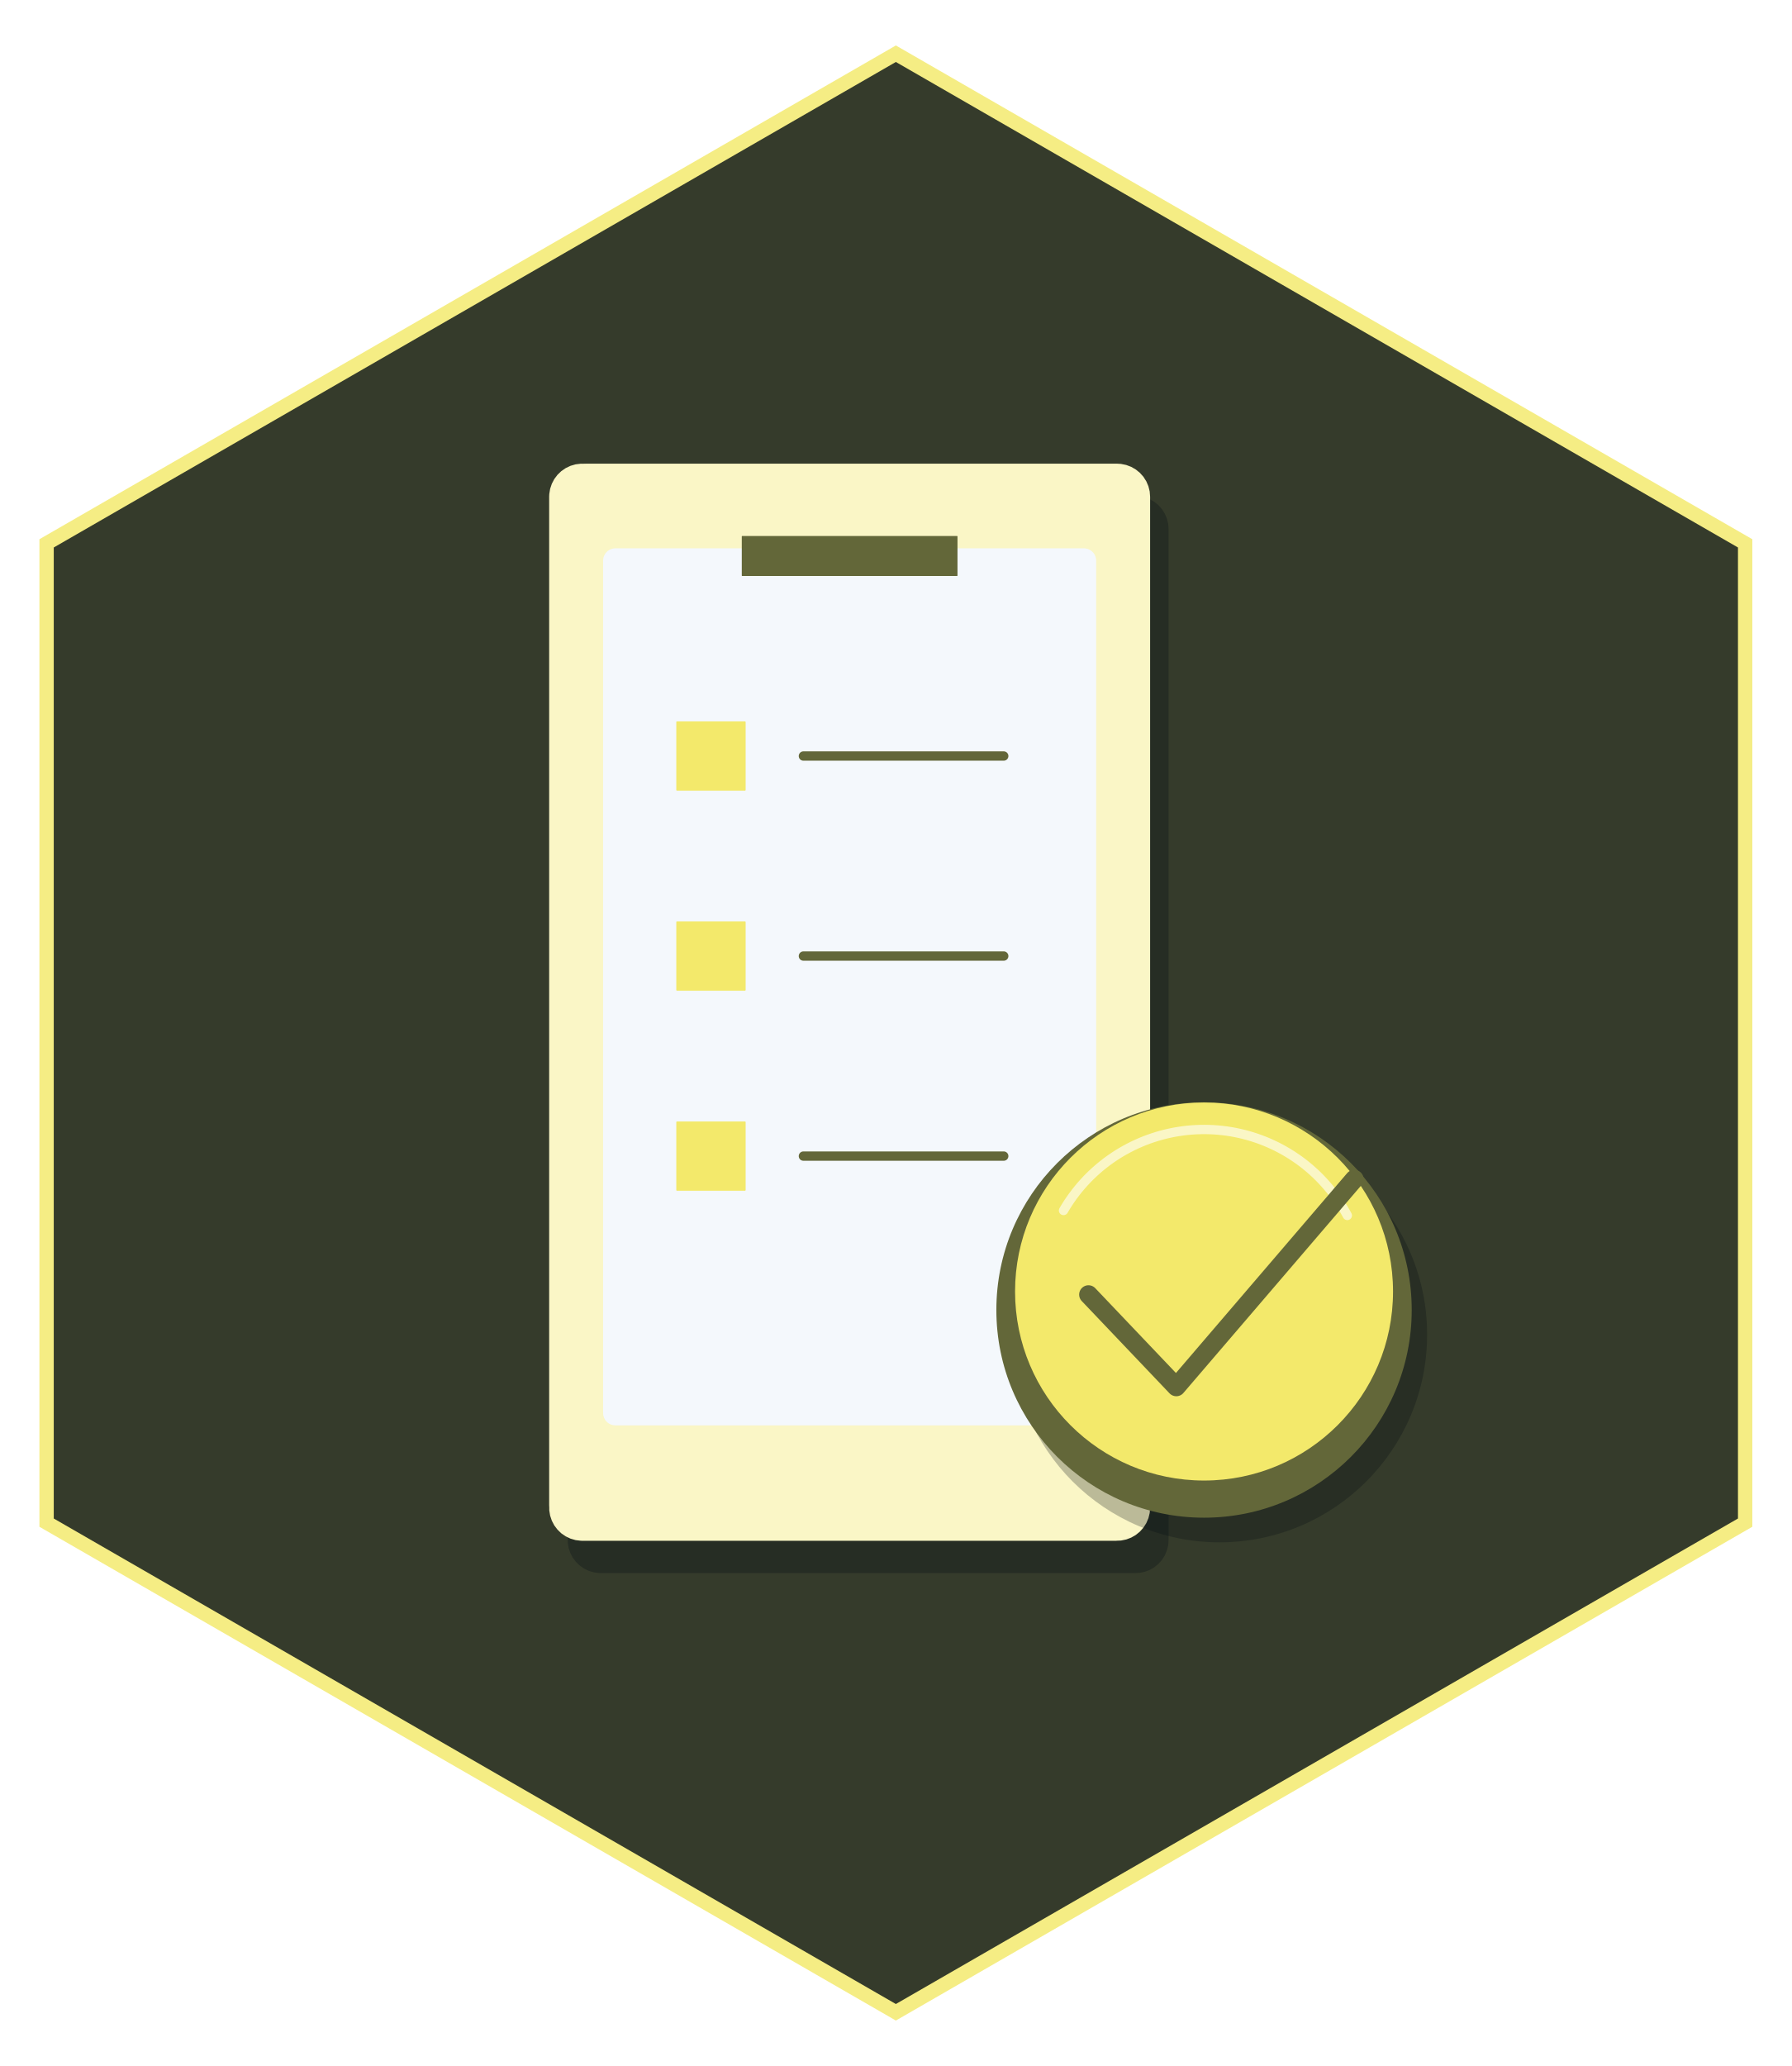
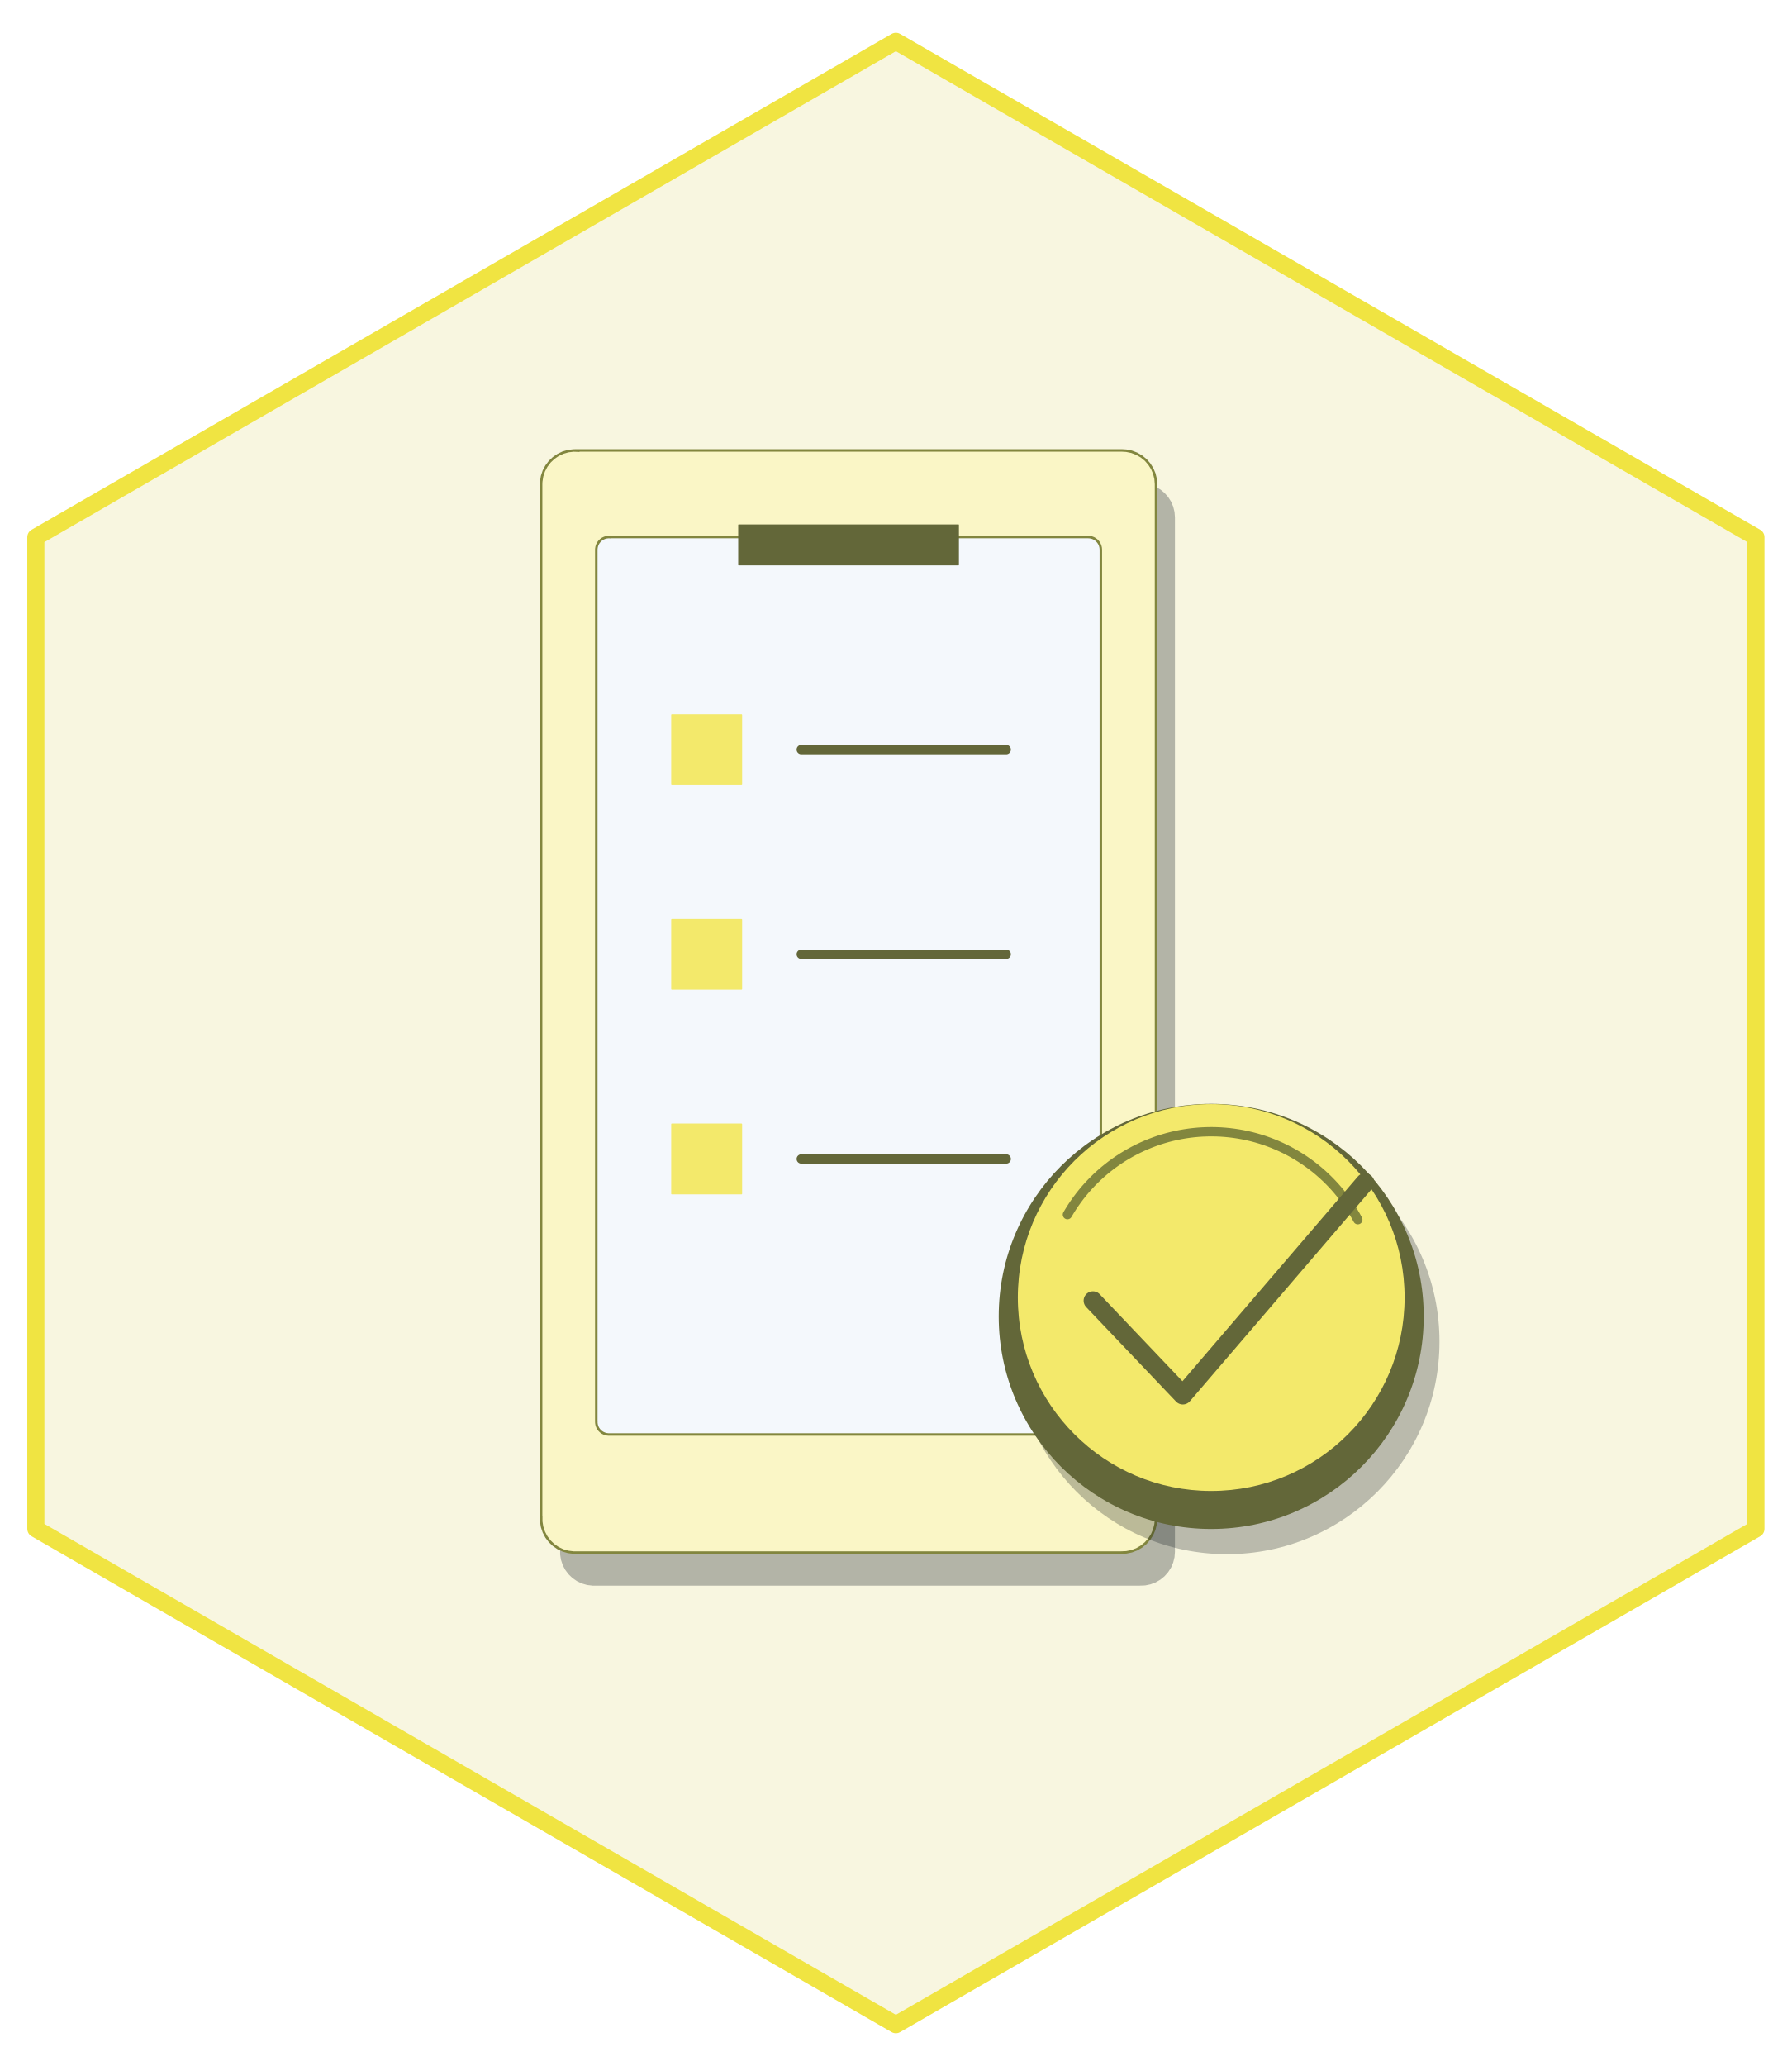
- <svg xmlns="http://www.w3.org/2000/svg" width="432" height="498" viewBox="0 0 432 498">
-   <path fill-rule="nonzero" fill="rgb(100%, 100%, 100%)" fill-opacity="1" d="M 216 4.98 L 427.68 126.988 L 427.68 371.012 L 216 493.02 L 4.32 371.012 L 4.32 126.988 Z M 216 4.98 " />
-   <path fill-rule="nonzero" fill="rgb(96.078%, 92.941%, 51.765%)" fill-opacity="1" d="M 216 10.957 L 422.496 129.977 L 422.496 368.023 L 216 487.043 L 9.504 368.023 L 9.504 129.977 Z M 216 10.957 " />
-   <path fill-rule="nonzero" fill="rgb(20.784%, 23.137%, 16.863%)" fill-opacity="1" d="M 216 14.941 L 419.039 131.969 L 419.039 366.031 L 216 483.059 L 12.961 366.031 L 12.961 131.969 Z M 216 14.941 " />
-   <path fill-rule="nonzero" fill="rgb(1.176%, 3.922%, 7.059%)" fill-opacity="0.278" d="M 144.836 379.188 L 273.789 379.188 L 273.469 379.18 L 274.75 379.129 L 276.008 378.871 L 277.207 378.418 L 278.316 377.777 L 279.309 376.965 L 280.16 376.004 L 280.848 374.922 L 281.348 373.742 L 281.656 372.496 L 281.758 371.219 L 281.758 127.523 L 281.656 126.246 L 281.348 125 L 280.848 123.82 L 280.16 122.738 L 279.309 121.777 L 278.316 120.965 L 277.207 120.324 L 276.008 119.871 L 274.75 119.613 L 273.789 119.555 L 144.836 119.555 L 145.797 119.613 L 144.516 119.562 L 143.242 119.715 L 142.008 120.074 L 140.852 120.625 L 139.797 121.352 L 138.871 122.238 L 138.102 123.266 L 137.504 124.402 L 137.098 125.617 L 136.891 126.883 L 136.867 127.523 L 136.867 371.219 L 136.891 370.574 L 136.891 371.859 L 137.098 373.125 L 137.504 374.34 L 138.102 375.477 L 138.871 376.5 L 139.797 377.391 L 140.852 378.117 L 142.008 378.668 L 143.242 379.023 L 144.516 379.18 Z M 144.836 379.188 " />
-   <path fill-rule="nonzero" fill="rgb(98.039%, 96.471%, 77.647%)" fill-opacity="1" d="M 140.379 371.398 L 269.332 371.398 L 269.012 371.391 L 270.293 371.34 L 271.551 371.082 L 272.746 370.629 L 273.859 369.988 L 274.852 369.176 L 275.703 368.215 L 276.387 367.133 L 276.891 365.953 L 277.199 364.707 L 277.301 363.43 L 277.301 119.734 L 277.199 118.457 L 276.891 117.211 L 276.387 116.031 L 275.703 114.949 L 274.852 113.988 L 273.859 113.176 L 272.746 112.535 L 271.551 112.082 L 270.293 111.824 L 269.332 111.766 L 140.379 111.766 L 141.336 111.824 L 140.055 111.773 L 138.781 111.926 L 137.551 112.285 L 136.391 112.836 L 135.336 113.562 L 134.414 114.449 L 133.641 115.477 L 133.047 116.613 L 132.641 117.828 L 132.434 119.094 L 132.406 119.734 L 132.406 363.43 L 132.434 362.785 L 132.434 364.07 L 132.641 365.336 L 133.047 366.551 L 133.641 367.688 L 134.414 368.711 L 135.336 369.602 L 136.391 370.328 L 137.551 370.879 L 138.781 371.238 L 140.055 371.391 Z M 140.379 371.398 " />
-   <path fill-rule="nonzero" fill="rgb(95.686%, 97.255%, 98.824%)" fill-opacity="1" d="M 148.383 343.578 L 261.324 343.578 L 261.207 343.578 L 261.684 343.559 L 262.152 343.461 L 262.598 343.293 L 263.016 343.055 L 263.383 342.75 L 263.703 342.395 L 263.957 341.988 L 264.145 341.551 L 264.258 341.086 L 264.297 340.609 L 264.297 135.137 L 264.258 134.66 L 264.145 134.195 L 263.957 133.758 L 263.703 133.352 L 263.383 132.996 L 263.016 132.691 L 262.598 132.453 L 262.152 132.285 L 261.684 132.188 L 261.324 132.168 L 148.383 132.168 L 148.742 132.188 L 148.266 132.168 L 147.789 132.227 L 147.328 132.359 L 146.898 132.562 L 146.504 132.836 L 146.16 133.168 L 145.871 133.551 L 145.648 133.973 L 145.496 134.426 L 145.422 134.898 L 145.41 135.137 L 145.41 340.609 L 145.422 340.367 L 145.422 340.848 L 145.496 341.32 L 145.648 341.773 L 145.871 342.195 L 146.16 342.578 L 146.504 342.91 L 146.898 343.184 L 147.328 343.387 L 147.789 343.52 L 148.266 343.578 Z M 148.383 343.578 " />
-   <path fill-rule="nonzero" fill="rgb(38.824%, 40.392%, 22.353%)" fill-opacity="1" d="M 178.965 138.844 L 230.746 138.844 L 230.742 138.844 L 230.758 138.84 L 230.777 138.836 L 230.793 138.832 L 230.812 138.82 L 230.836 138.797 L 230.848 138.781 L 230.855 138.762 L 230.859 138.746 L 230.859 129.297 L 230.855 129.277 L 230.848 129.262 L 230.824 129.23 L 230.812 129.219 L 230.793 129.211 L 230.777 129.203 L 230.758 129.199 L 178.965 129.199 L 178.977 129.199 L 178.961 129.199 L 178.922 129.207 L 178.906 129.215 L 178.891 129.227 L 178.879 129.238 L 178.855 129.27 L 178.852 129.285 L 178.848 129.305 L 178.848 138.727 L 178.848 138.719 L 178.848 138.734 L 178.855 138.773 L 178.879 138.805 L 178.891 138.816 L 178.906 138.828 L 178.922 138.836 L 178.961 138.844 Z M 178.965 138.844 " />
-   <path fill-rule="nonzero" fill="rgb(95.294%, 91.373%, 41.961%)" fill-opacity="1" d="M 163.227 190.582 L 179.609 190.582 L 179.602 190.582 L 179.629 190.582 L 179.656 190.578 L 179.703 190.555 L 179.727 190.535 L 179.742 190.516 L 179.758 190.492 L 179.77 190.469 L 179.773 190.441 L 179.777 190.418 L 179.777 174.059 L 179.773 174.031 L 179.77 174.008 L 179.758 173.98 L 179.742 173.961 L 179.727 173.938 L 179.703 173.922 L 179.656 173.898 L 179.629 173.895 L 179.609 173.891 L 163.227 173.891 L 163.246 173.895 L 163.191 173.895 L 163.168 173.902 L 163.141 173.914 L 163.121 173.93 L 163.102 173.949 L 163.086 173.969 L 163.07 173.992 L 163.062 174.02 L 163.059 174.047 L 163.059 190.418 L 163.059 190.402 L 163.059 190.43 L 163.062 190.457 L 163.07 190.48 L 163.102 190.527 L 163.121 190.547 L 163.141 190.562 L 163.168 190.57 L 163.191 190.578 L 163.219 190.582 Z M 163.227 190.582 " />
-   <path fill="none" stroke-width="2.25" stroke-linecap="round" stroke-linejoin="round" stroke="rgb(38.824%, 40.392%, 22.353%)" stroke-opacity="1" stroke-miterlimit="10" d="M 193.707 182.238 L 242.008 182.238 " />
-   <path fill-rule="nonzero" fill="rgb(95.294%, 91.373%, 41.961%)" fill-opacity="1" d="M 163.227 238.801 L 179.609 238.801 L 179.602 238.801 L 179.629 238.801 L 179.656 238.793 L 179.68 238.785 L 179.727 238.754 L 179.742 238.734 L 179.758 238.711 L 179.77 238.688 L 179.777 238.633 L 179.777 222.277 L 179.77 222.223 L 179.758 222.199 L 179.742 222.176 L 179.727 222.156 L 179.68 222.125 L 179.656 222.117 L 179.629 222.109 L 163.227 222.109 L 163.246 222.109 L 163.219 222.109 L 163.191 222.113 L 163.168 222.121 L 163.141 222.133 L 163.102 222.164 L 163.07 222.211 L 163.062 222.238 L 163.059 222.262 L 163.059 238.633 L 163.059 238.621 L 163.059 238.648 L 163.062 238.672 L 163.07 238.699 L 163.086 238.723 L 163.102 238.742 L 163.121 238.762 L 163.141 238.777 L 163.168 238.789 L 163.191 238.797 L 163.219 238.801 Z M 163.227 238.801 " />
-   <path fill="none" stroke-width="2.25" stroke-linecap="round" stroke-linejoin="round" stroke="rgb(38.824%, 40.392%, 22.353%)" stroke-opacity="1" stroke-miterlimit="10" d="M 193.707 230.453 L 242.008 230.453 " />
-   <path fill-rule="nonzero" fill="rgb(95.294%, 91.373%, 41.961%)" fill-opacity="1" d="M 163.227 287.016 L 179.609 287.016 L 179.602 287.016 L 179.629 287.016 L 179.656 287.012 L 179.703 286.988 L 179.727 286.973 L 179.742 286.949 L 179.758 286.93 L 179.77 286.902 L 179.773 286.879 L 179.777 286.852 L 179.777 270.492 L 179.773 270.469 L 179.77 270.441 L 179.758 270.418 L 179.742 270.395 L 179.727 270.375 L 179.703 270.355 L 179.656 270.332 L 179.629 270.328 L 163.227 270.328 L 163.246 270.328 L 163.219 270.328 L 163.191 270.332 L 163.168 270.336 L 163.141 270.348 L 163.121 270.363 L 163.102 270.383 L 163.07 270.43 L 163.062 270.453 L 163.059 270.48 L 163.059 286.852 L 163.059 286.836 L 163.059 286.863 L 163.062 286.891 L 163.07 286.914 L 163.086 286.941 L 163.102 286.961 L 163.121 286.98 L 163.141 286.996 L 163.168 287.008 L 163.191 287.016 Z M 163.227 287.016 " />
-   <path fill="none" stroke-width="2.25" stroke-linecap="round" stroke-linejoin="round" stroke="rgb(38.824%, 40.392%, 22.353%)" stroke-opacity="1" stroke-miterlimit="10" d="M 193.707 278.672 L 242.008 278.672 " />
-   <path fill-rule="nonzero" fill="rgb(1.176%, 3.922%, 7.059%)" fill-opacity="0.251" d="M 344.09 321.695 C 344.09 349.352 321.672 371.77 294.02 371.77 C 266.367 371.77 243.949 349.352 243.949 321.695 C 243.949 294.043 266.367 271.625 294.02 271.625 C 321.672 271.625 344.09 294.043 344.09 321.695 " />
-   <path fill-rule="nonzero" fill="rgb(38.824%, 40.392%, 22.353%)" fill-opacity="1" d="M 340.375 315.762 C 340.375 343.418 317.957 365.832 290.305 365.832 C 262.648 365.832 240.23 343.418 240.23 315.762 C 240.23 288.109 262.648 265.691 290.305 265.691 C 317.957 265.691 340.375 288.109 340.375 315.762 " />
-   <path fill-rule="nonzero" fill="rgb(95.294%, 91.373%, 41.961%)" fill-opacity="1" d="M 335.871 311.312 C 335.871 336.477 315.469 356.875 290.305 356.875 C 265.141 356.875 244.738 336.477 244.738 311.312 C 244.738 286.145 265.141 265.746 290.305 265.746 C 315.469 265.746 335.871 286.145 335.871 311.312 " />
-   <path fill="none" stroke-width="2.25" stroke-linecap="round" stroke-linejoin="round" stroke="rgb(98.039%, 96.471%, 77.647%)" stroke-opacity="1" stroke-miterlimit="10" d="M 324.848 292.977 L 324.34 292.055 L 323.805 291.145 L 323.25 290.25 L 322.668 289.371 L 322.066 288.508 L 321.438 287.664 L 320.789 286.832 L 320.117 286.023 L 319.422 285.23 L 318.707 284.457 L 317.973 283.699 L 317.219 282.965 L 316.441 282.254 L 315.648 281.559 L 314.836 280.891 L 314.008 280.238 L 313.16 279.613 L 312.293 279.012 L 311.414 278.43 L 310.52 277.875 L 309.609 277.344 L 308.684 276.836 L 307.75 276.352 L 306.797 275.898 L 305.836 275.465 L 304.863 275.062 L 303.879 274.684 L 302.887 274.332 L 301.883 274.004 L 300.871 273.707 L 299.852 273.438 L 298.828 273.195 L 297.793 272.977 L 296.758 272.789 L 295.715 272.629 L 294.668 272.5 L 293.617 272.395 L 292.566 272.32 L 291.516 272.273 L 290.461 272.254 L 289.406 272.266 L 288.352 272.305 L 287.301 272.371 L 286.25 272.465 L 285.203 272.59 L 284.16 272.742 L 283.121 272.918 L 282.086 273.129 L 281.059 273.363 L 280.035 273.625 L 279.023 273.914 L 278.02 274.23 L 277.02 274.574 L 276.035 274.945 L 275.059 275.344 L 274.094 275.766 L 273.141 276.215 L 272.199 276.691 L 271.27 277.191 L 270.355 277.715 L 269.457 278.262 L 268.57 278.836 L 267.703 279.434 L 266.852 280.051 L 266.016 280.695 L 265.195 281.359 L 264.398 282.047 L 263.617 282.754 L 262.855 283.48 L 262.113 284.23 L 261.395 285 L 260.695 285.785 L 260.016 286.594 L 259.359 287.418 L 258.727 288.258 L 258.113 289.117 L 257.527 289.988 L 256.965 290.879 L 256.426 291.785 " />
-   <path fill="none" stroke-width="4.5" stroke-linecap="round" stroke-linejoin="round" stroke="rgb(38.824%, 40.392%, 22.353%)" stroke-opacity="1" stroke-miterlimit="10" d="M 262.441 312.055 L 283.617 334.309 L 326.527 284.234 " />
+ <svg xmlns="http://www.w3.org/2000/svg" width="432pt" height="498pt" viewBox="0 0 432 498">
+   <path fill-rule="nonzero" fill="rgb(97.255%, 96.471%, 87.843%)" fill-opacity="1" stroke-width="4.125" stroke-linecap="round" stroke-linejoin="round" stroke="rgb(94.118%, 89.412%, 25.882%)" stroke-opacity="1" stroke-miterlimit="10" d="M 216 9.961 L 423.359 129.48 L 423.359 368.52 L 216 488.039 L 8.641 368.52 L 8.641 129.48 Z M 216 9.961 " />
+   <path fill-rule="nonzero" fill="rgb(1.176%, 3.922%, 7.059%)" fill-opacity="0.278" d="M 143.18 382.215 L 275.133 382.215 L 274.805 382.207 L 276.117 382.156 L 277.402 381.891 L 278.629 381.426 L 279.766 380.77 L 280.781 379.941 L 281.652 378.957 L 282.355 377.848 L 282.867 376.641 L 283.184 375.367 L 283.289 374.059 L 283.289 124.699 L 283.184 123.391 L 282.867 122.117 L 282.355 120.91 L 281.652 119.801 L 280.781 118.82 L 279.766 117.988 L 278.629 117.332 L 277.402 116.867 L 276.117 116.605 L 275.133 116.547 L 143.18 116.547 L 144.164 116.605 L 142.852 116.551 L 141.551 116.711 L 140.289 117.074 L 139.102 117.637 L 138.023 118.383 L 137.078 119.293 L 136.289 120.34 L 135.68 121.504 L 135.262 122.746 L 135.051 124.043 L 135.027 124.699 L 135.027 374.059 L 135.051 373.402 L 135.051 374.715 L 135.262 376.012 L 135.68 377.254 L 136.289 378.418 L 137.078 379.469 L 138.023 380.375 L 139.102 381.121 L 140.289 381.684 L 141.551 382.051 L 142.852 382.207 Z M 143.18 382.215 " />
+   <path fill-rule="nonzero" fill="rgb(98.039%, 96.471%, 77.647%)" fill-opacity="1" stroke-width="0.6" stroke-linecap="round" stroke-linejoin="round" stroke="rgb(50.98%, 52.549%, 24.314%)" stroke-opacity="1" stroke-miterlimit="10" d="M 138.617 374.242 L 270.57 374.242 L 270.242 374.238 L 271.555 374.184 L 272.84 373.922 L 274.066 373.457 L 275.203 372.801 L 276.223 371.969 L 277.09 370.988 L 277.793 369.879 L 278.309 368.672 L 278.621 367.398 L 278.727 366.09 L 278.727 116.73 L 278.621 115.422 L 278.309 114.148 L 277.793 112.941 L 277.09 111.832 L 276.223 110.848 L 275.203 110.02 L 274.066 109.363 L 272.84 108.898 L 271.555 108.633 L 270.57 108.574 L 138.617 108.574 L 139.602 108.633 L 138.289 108.582 L 136.988 108.738 L 135.727 109.105 L 134.543 109.668 L 133.461 110.414 L 132.516 111.32 L 131.727 112.371 L 131.117 113.531 L 130.699 114.777 L 130.492 116.074 L 130.465 116.73 L 130.465 366.09 L 130.492 365.434 L 130.492 366.746 L 130.699 368.039 L 131.117 369.285 L 131.727 370.449 L 132.516 371.496 L 133.461 372.406 L 134.543 373.152 L 135.727 373.715 L 136.988 374.078 L 138.289 374.238 Z M 138.617 374.242 " />
+   <path fill-rule="nonzero" fill="rgb(95.686%, 97.255%, 98.824%)" fill-opacity="1" stroke-width="0.6" stroke-linecap="round" stroke-linejoin="round" stroke="rgb(50.98%, 52.549%, 24.314%)" stroke-opacity="1" stroke-miterlimit="10" d="M 146.812 345.781 L 262.379 345.781 L 262.258 345.777 L 262.746 345.758 L 263.227 345.66 L 263.684 345.484 L 264.105 345.242 L 264.484 344.93 L 264.812 344.566 L 265.074 344.152 L 265.266 343.703 L 265.383 343.227 L 265.422 342.738 L 265.422 132.492 L 265.383 132.004 L 265.266 131.527 L 265.074 131.078 L 264.812 130.664 L 264.484 130.297 L 264.105 129.988 L 263.684 129.742 L 263.227 129.57 L 262.746 129.473 L 262.379 129.449 L 146.812 129.449 L 147.176 129.473 L 146.688 129.453 L 146.203 129.512 L 145.734 129.648 L 145.289 129.855 L 144.887 130.133 L 144.535 130.473 L 144.242 130.863 L 144.012 131.297 L 143.859 131.762 L 143.781 132.246 L 143.77 132.492 L 143.77 342.738 L 143.781 342.492 L 143.781 342.984 L 143.859 343.465 L 144.012 343.93 L 144.242 344.363 L 144.535 344.754 L 144.887 345.094 L 145.289 345.371 L 145.734 345.582 L 146.203 345.719 L 146.688 345.777 Z M 146.812 345.781 " />
+   <path fill-rule="nonzero" fill="rgb(38.824%, 40.392%, 22.353%)" fill-opacity="1" d="M 178.102 136.281 L 231.09 136.281 L 231.082 136.281 L 231.102 136.281 L 231.121 136.277 L 231.141 136.27 L 231.172 136.246 L 231.184 136.234 L 231.191 136.219 L 231.199 136.199 L 231.207 136.16 L 231.207 126.531 L 231.199 126.492 L 231.184 126.461 L 231.172 126.445 L 231.156 126.434 L 231.141 126.426 L 231.121 126.418 L 231.102 126.414 L 178.102 126.414 L 178.117 126.414 L 178.078 126.414 L 178.059 126.422 L 178.043 126.43 L 178.027 126.441 L 178.016 126.453 L 177.992 126.484 L 177.984 126.523 L 177.984 136.16 L 177.984 136.152 L 177.984 136.172 L 177.988 136.191 L 177.992 136.207 L 178.004 136.227 L 178.016 136.242 L 178.027 136.254 L 178.043 136.266 L 178.059 136.273 L 178.098 136.281 Z M 178.102 136.281 " />
+   <path fill-rule="nonzero" fill="rgb(95.294%, 91.373%, 41.961%)" fill-opacity="1" d="M 161.996 189.223 L 178.762 189.223 L 178.758 189.223 L 178.785 189.223 L 178.812 189.219 L 178.859 189.195 L 178.883 189.176 L 178.898 189.156 L 178.914 189.133 L 178.926 189.109 L 178.934 189.082 L 178.934 172.289 L 178.926 172.262 L 178.914 172.238 L 178.898 172.215 L 178.883 172.195 L 178.859 172.176 L 178.812 172.152 L 178.785 172.148 L 178.762 172.145 L 161.996 172.145 L 162.02 172.148 L 161.992 172.145 L 161.965 172.148 L 161.938 172.156 L 161.914 172.168 L 161.891 172.184 L 161.871 172.203 L 161.84 172.25 L 161.832 172.277 L 161.828 172.305 L 161.828 189.055 L 161.828 189.039 L 161.828 189.066 L 161.832 189.094 L 161.84 189.121 L 161.871 189.168 L 161.891 189.188 L 161.914 189.203 L 161.938 189.215 L 161.965 189.223 Z M 161.996 189.223 " />
+   <path fill="none" stroke-width="2.25" stroke-linecap="round" stroke-linejoin="round" stroke="rgb(38.824%, 40.392%, 22.353%)" stroke-opacity="1" stroke-miterlimit="10" d="M 193.191 180.684 L 242.609 180.684 " />
+   <path fill-rule="nonzero" fill="rgb(95.294%, 91.373%, 41.961%)" fill-opacity="1" d="M 161.996 238.562 L 178.762 238.562 L 178.758 238.562 L 178.785 238.562 L 178.812 238.555 L 178.836 238.547 L 178.883 238.516 L 178.898 238.496 L 178.914 238.473 L 178.926 238.445 L 178.934 238.418 L 178.934 221.629 L 178.926 221.602 L 178.914 221.574 L 178.898 221.551 L 178.883 221.531 L 178.836 221.5 L 178.812 221.492 L 178.785 221.484 L 161.996 221.484 L 162.02 221.484 L 161.992 221.484 L 161.965 221.488 L 161.938 221.496 L 161.914 221.508 L 161.891 221.523 L 161.871 221.543 L 161.855 221.562 L 161.84 221.59 L 161.832 221.613 L 161.828 221.641 L 161.828 238.391 L 161.828 238.379 L 161.828 238.406 L 161.832 238.434 L 161.84 238.461 L 161.855 238.484 L 161.871 238.504 L 161.891 238.523 L 161.914 238.539 L 161.938 238.551 L 161.965 238.559 L 161.992 238.562 Z M 161.996 238.562 " />
+   <path fill="none" stroke-width="2.25" stroke-linecap="round" stroke-linejoin="round" stroke="rgb(38.824%, 40.392%, 22.353%)" stroke-opacity="1" stroke-miterlimit="10" d="M 193.191 230.023 L 242.609 230.023 " />
+   <path fill-rule="nonzero" fill="rgb(95.294%, 91.373%, 41.961%)" fill-opacity="1" d="M 161.996 287.902 L 178.762 287.902 L 178.758 287.902 L 178.812 287.895 L 178.836 287.887 L 178.883 287.855 L 178.914 287.809 L 178.926 287.785 L 178.934 287.758 L 178.934 270.965 L 178.926 270.941 L 178.914 270.914 L 178.898 270.891 L 178.883 270.871 L 178.859 270.852 L 178.812 270.828 L 178.785 270.824 L 161.996 270.824 L 162.02 270.824 L 161.992 270.824 L 161.938 270.832 L 161.914 270.844 L 161.891 270.859 L 161.871 270.879 L 161.84 270.926 L 161.832 270.953 L 161.828 270.98 L 161.828 287.73 L 161.828 287.719 L 161.828 287.746 L 161.832 287.773 L 161.84 287.797 L 161.871 287.844 L 161.891 287.863 L 161.914 287.879 L 161.938 287.891 L 161.965 287.898 L 161.992 287.902 Z M 161.996 287.902 " />
+   <path fill="none" stroke-width="2.25" stroke-linecap="round" stroke-linejoin="round" stroke="rgb(38.824%, 40.392%, 22.353%)" stroke-opacity="1" stroke-miterlimit="10" d="M 193.191 279.363 L 242.609 279.363 " />
+   <path fill-rule="nonzero" fill="rgb(1.176%, 3.922%, 7.059%)" fill-opacity="0.251" d="M 347.07 323.387 C 347.07 351.684 324.129 374.625 295.832 374.625 C 267.535 374.625 244.598 351.684 244.598 323.387 C 244.598 295.09 267.535 272.152 295.832 272.152 C 324.129 272.152 347.07 295.09 347.07 323.387 " />
+   <path fill-rule="nonzero" fill="rgb(38.824%, 40.392%, 22.353%)" fill-opacity="1" d="M 343.27 317.316 C 343.27 345.613 320.328 368.551 292.031 368.551 C 263.734 368.551 240.797 345.613 240.797 317.316 C 240.797 289.02 263.734 266.078 292.031 266.078 C 320.328 266.078 343.27 289.02 343.27 317.316 " />
+   <path fill-rule="nonzero" fill="rgb(95.294%, 91.373%, 41.961%)" fill-opacity="1" d="M 338.656 312.762 C 338.656 338.512 317.781 359.387 292.031 359.387 C 266.281 359.387 245.406 338.512 245.406 312.762 C 245.406 287.012 266.281 266.137 292.031 266.137 C 317.781 266.137 338.656 287.012 338.656 312.762 " />
+   <path fill="none" stroke-width="2.25" stroke-linecap="round" stroke-linejoin="round" stroke="rgb(50.98%, 52.549%, 24.314%)" stroke-opacity="1" stroke-miterlimit="10" d="M 327.379 294 L 326.859 293.055 L 326.312 292.125 L 325.742 291.211 L 325.148 290.309 L 324.531 289.426 L 323.891 288.562 L 323.227 287.715 L 322.539 286.883 L 321.828 286.07 L 321.098 285.281 L 320.344 284.508 L 319.57 283.758 L 318.777 283.027 L 317.965 282.316 L 317.137 281.629 L 316.285 280.965 L 315.418 280.324 L 314.535 279.707 L 313.633 279.113 L 312.719 278.547 L 311.785 278 L 310.84 277.484 L 309.883 276.988 L 308.91 276.523 L 307.926 276.082 L 306.93 275.668 L 305.922 275.281 L 304.906 274.918 L 303.879 274.586 L 302.844 274.281 L 301.801 274.004 L 300.754 273.758 L 299.695 273.535 L 298.633 273.344 L 297.566 273.18 L 296.496 273.047 L 295.426 272.941 L 294.348 272.863 L 293.27 272.816 L 292.191 272.797 L 291.113 272.809 L 290.035 272.848 L 288.957 272.914 L 287.883 273.012 L 286.812 273.137 L 285.742 273.293 L 284.68 273.477 L 283.621 273.688 L 282.57 273.93 L 281.527 274.195 L 280.488 274.492 L 279.461 274.816 L 278.441 275.172 L 277.43 275.551 L 276.43 275.957 L 275.445 276.391 L 274.469 276.848 L 273.504 277.336 L 272.555 277.844 L 271.621 278.383 L 270.699 278.945 L 269.793 279.531 L 268.906 280.141 L 268.031 280.773 L 267.18 281.434 L 266.34 282.113 L 265.523 282.816 L 264.723 283.539 L 263.945 284.285 L 263.188 285.051 L 262.449 285.836 L 261.734 286.641 L 261.039 287.465 L 260.367 288.309 L 259.719 289.172 L 259.094 290.047 L 258.492 290.941 L 257.918 291.852 L 257.363 292.777 " />
+   <path fill="none" stroke-width="4.5" stroke-linecap="round" stroke-linejoin="round" stroke="rgb(38.824%, 40.392%, 22.353%)" stroke-opacity="1" stroke-miterlimit="10" d="M 263.52 313.52 L 285.188 336.293 L 329.098 285.055 " />
</svg>
